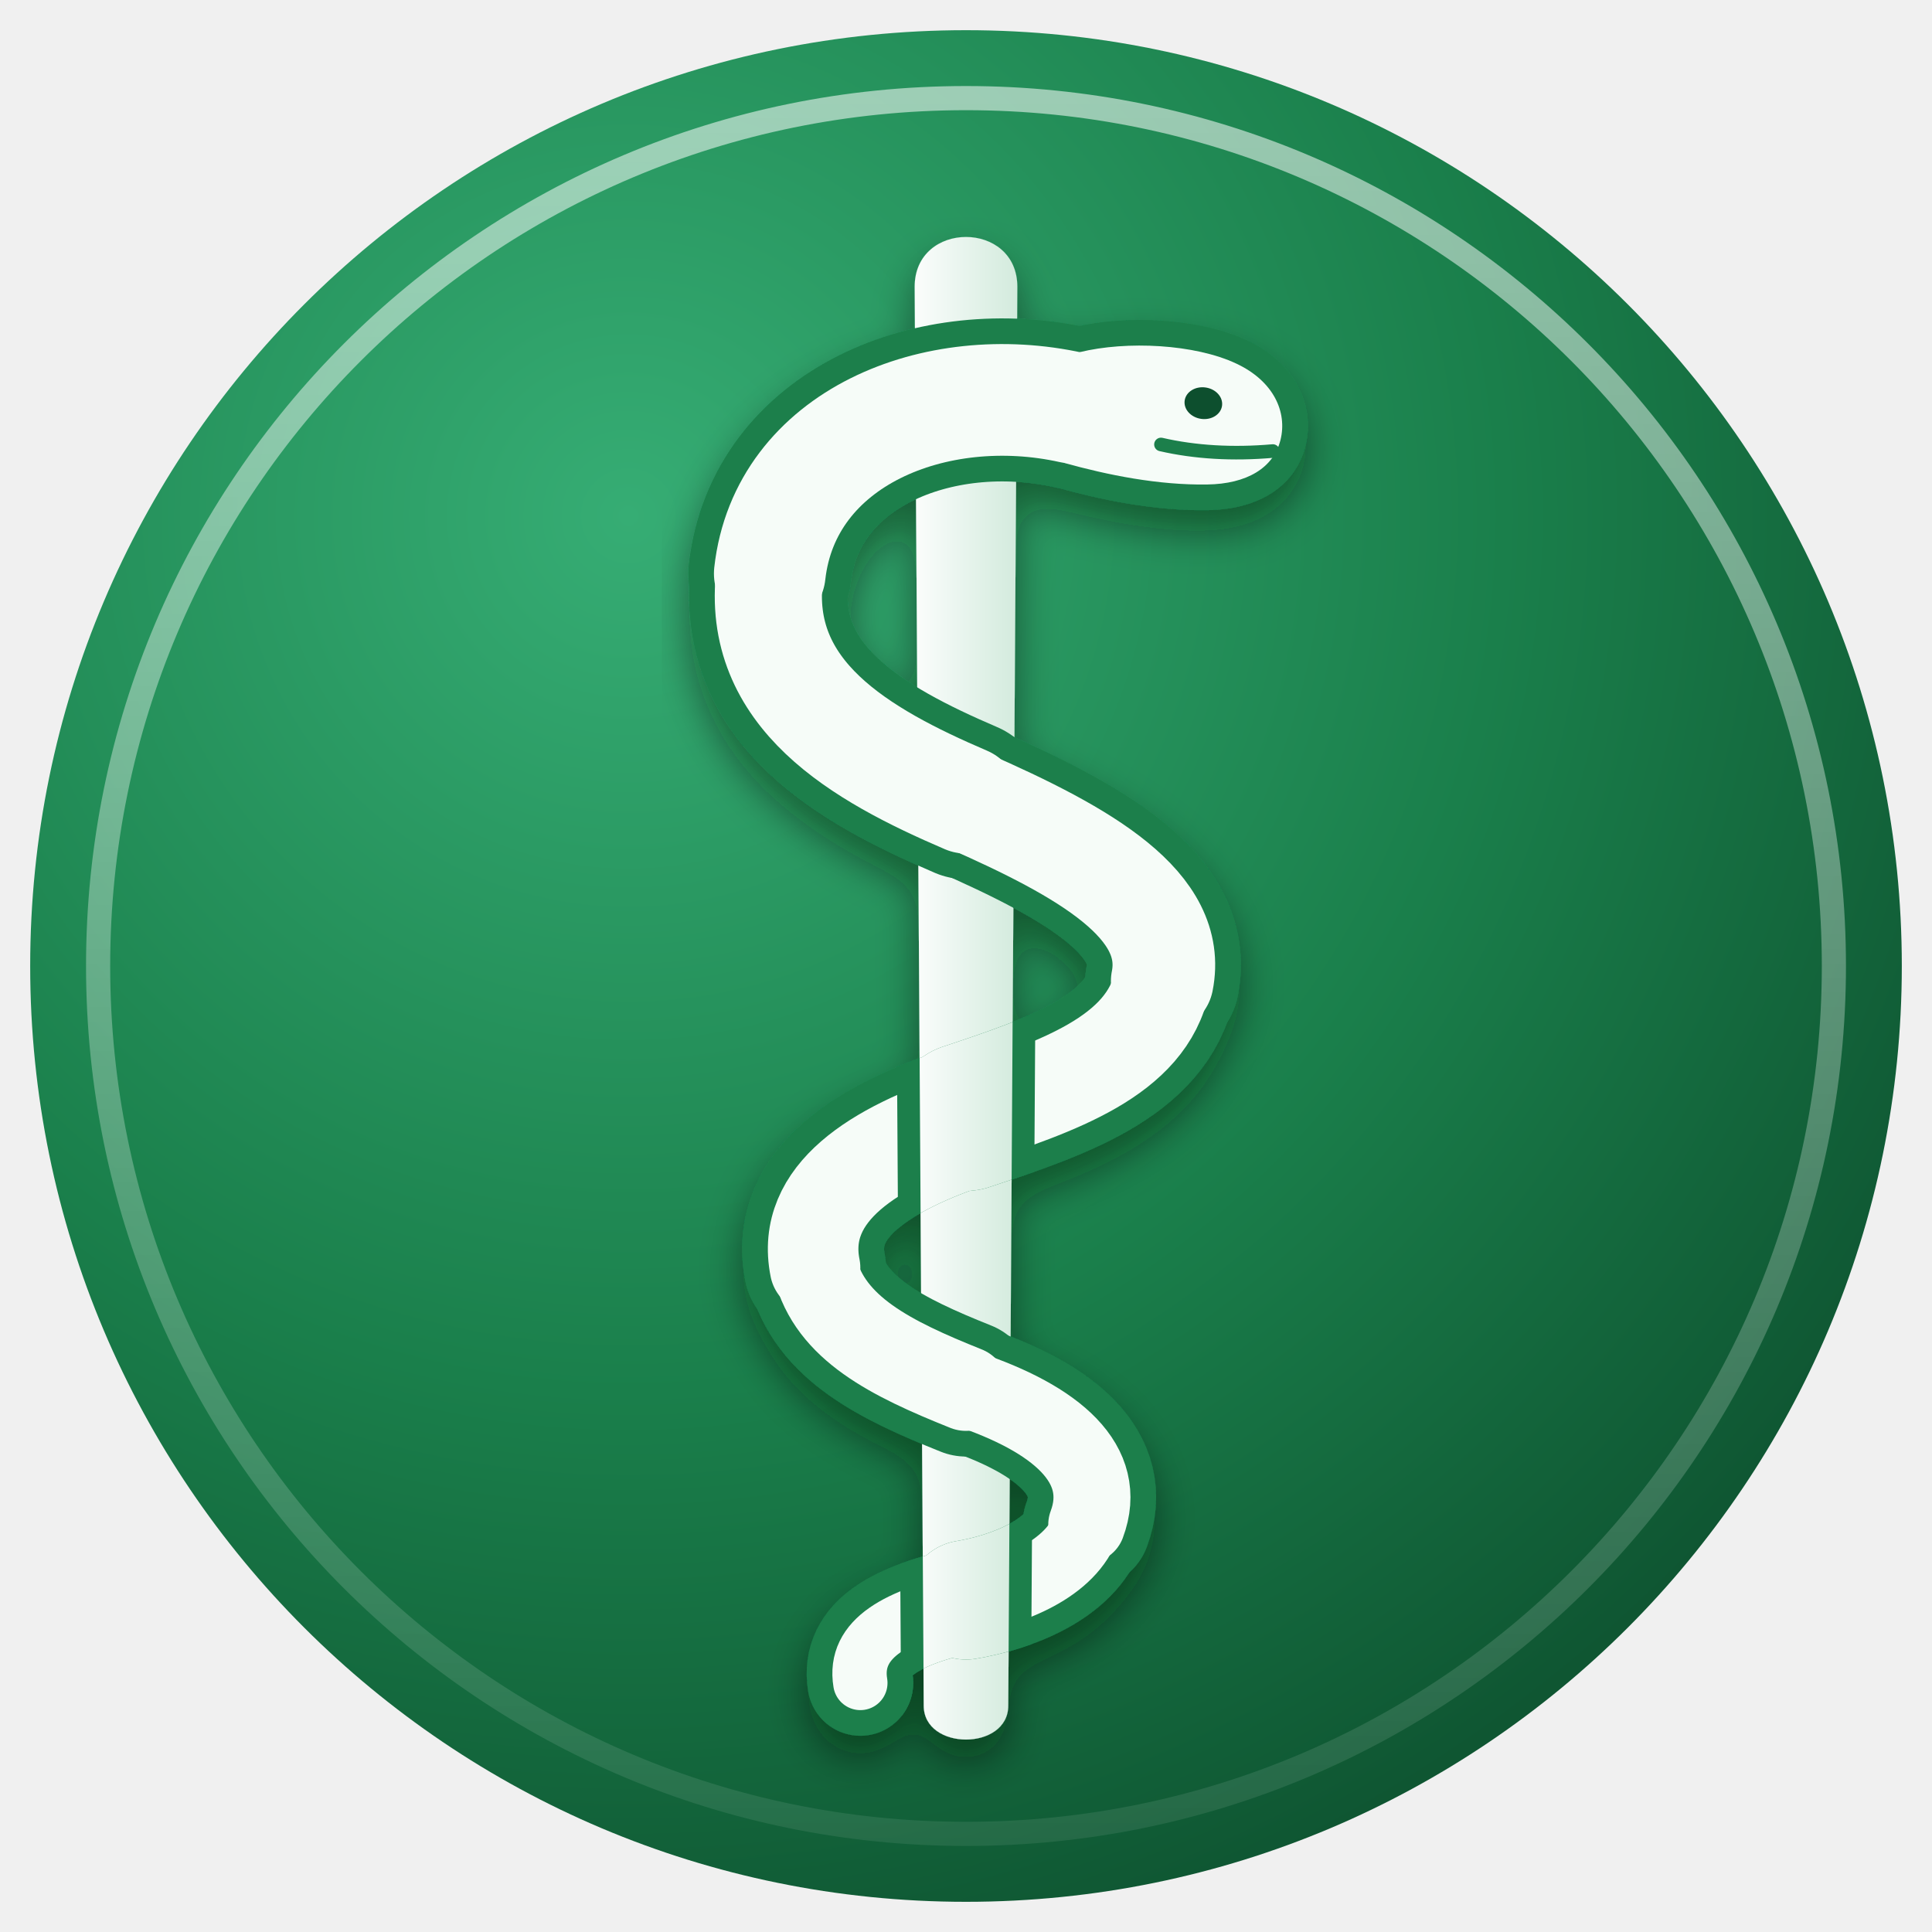
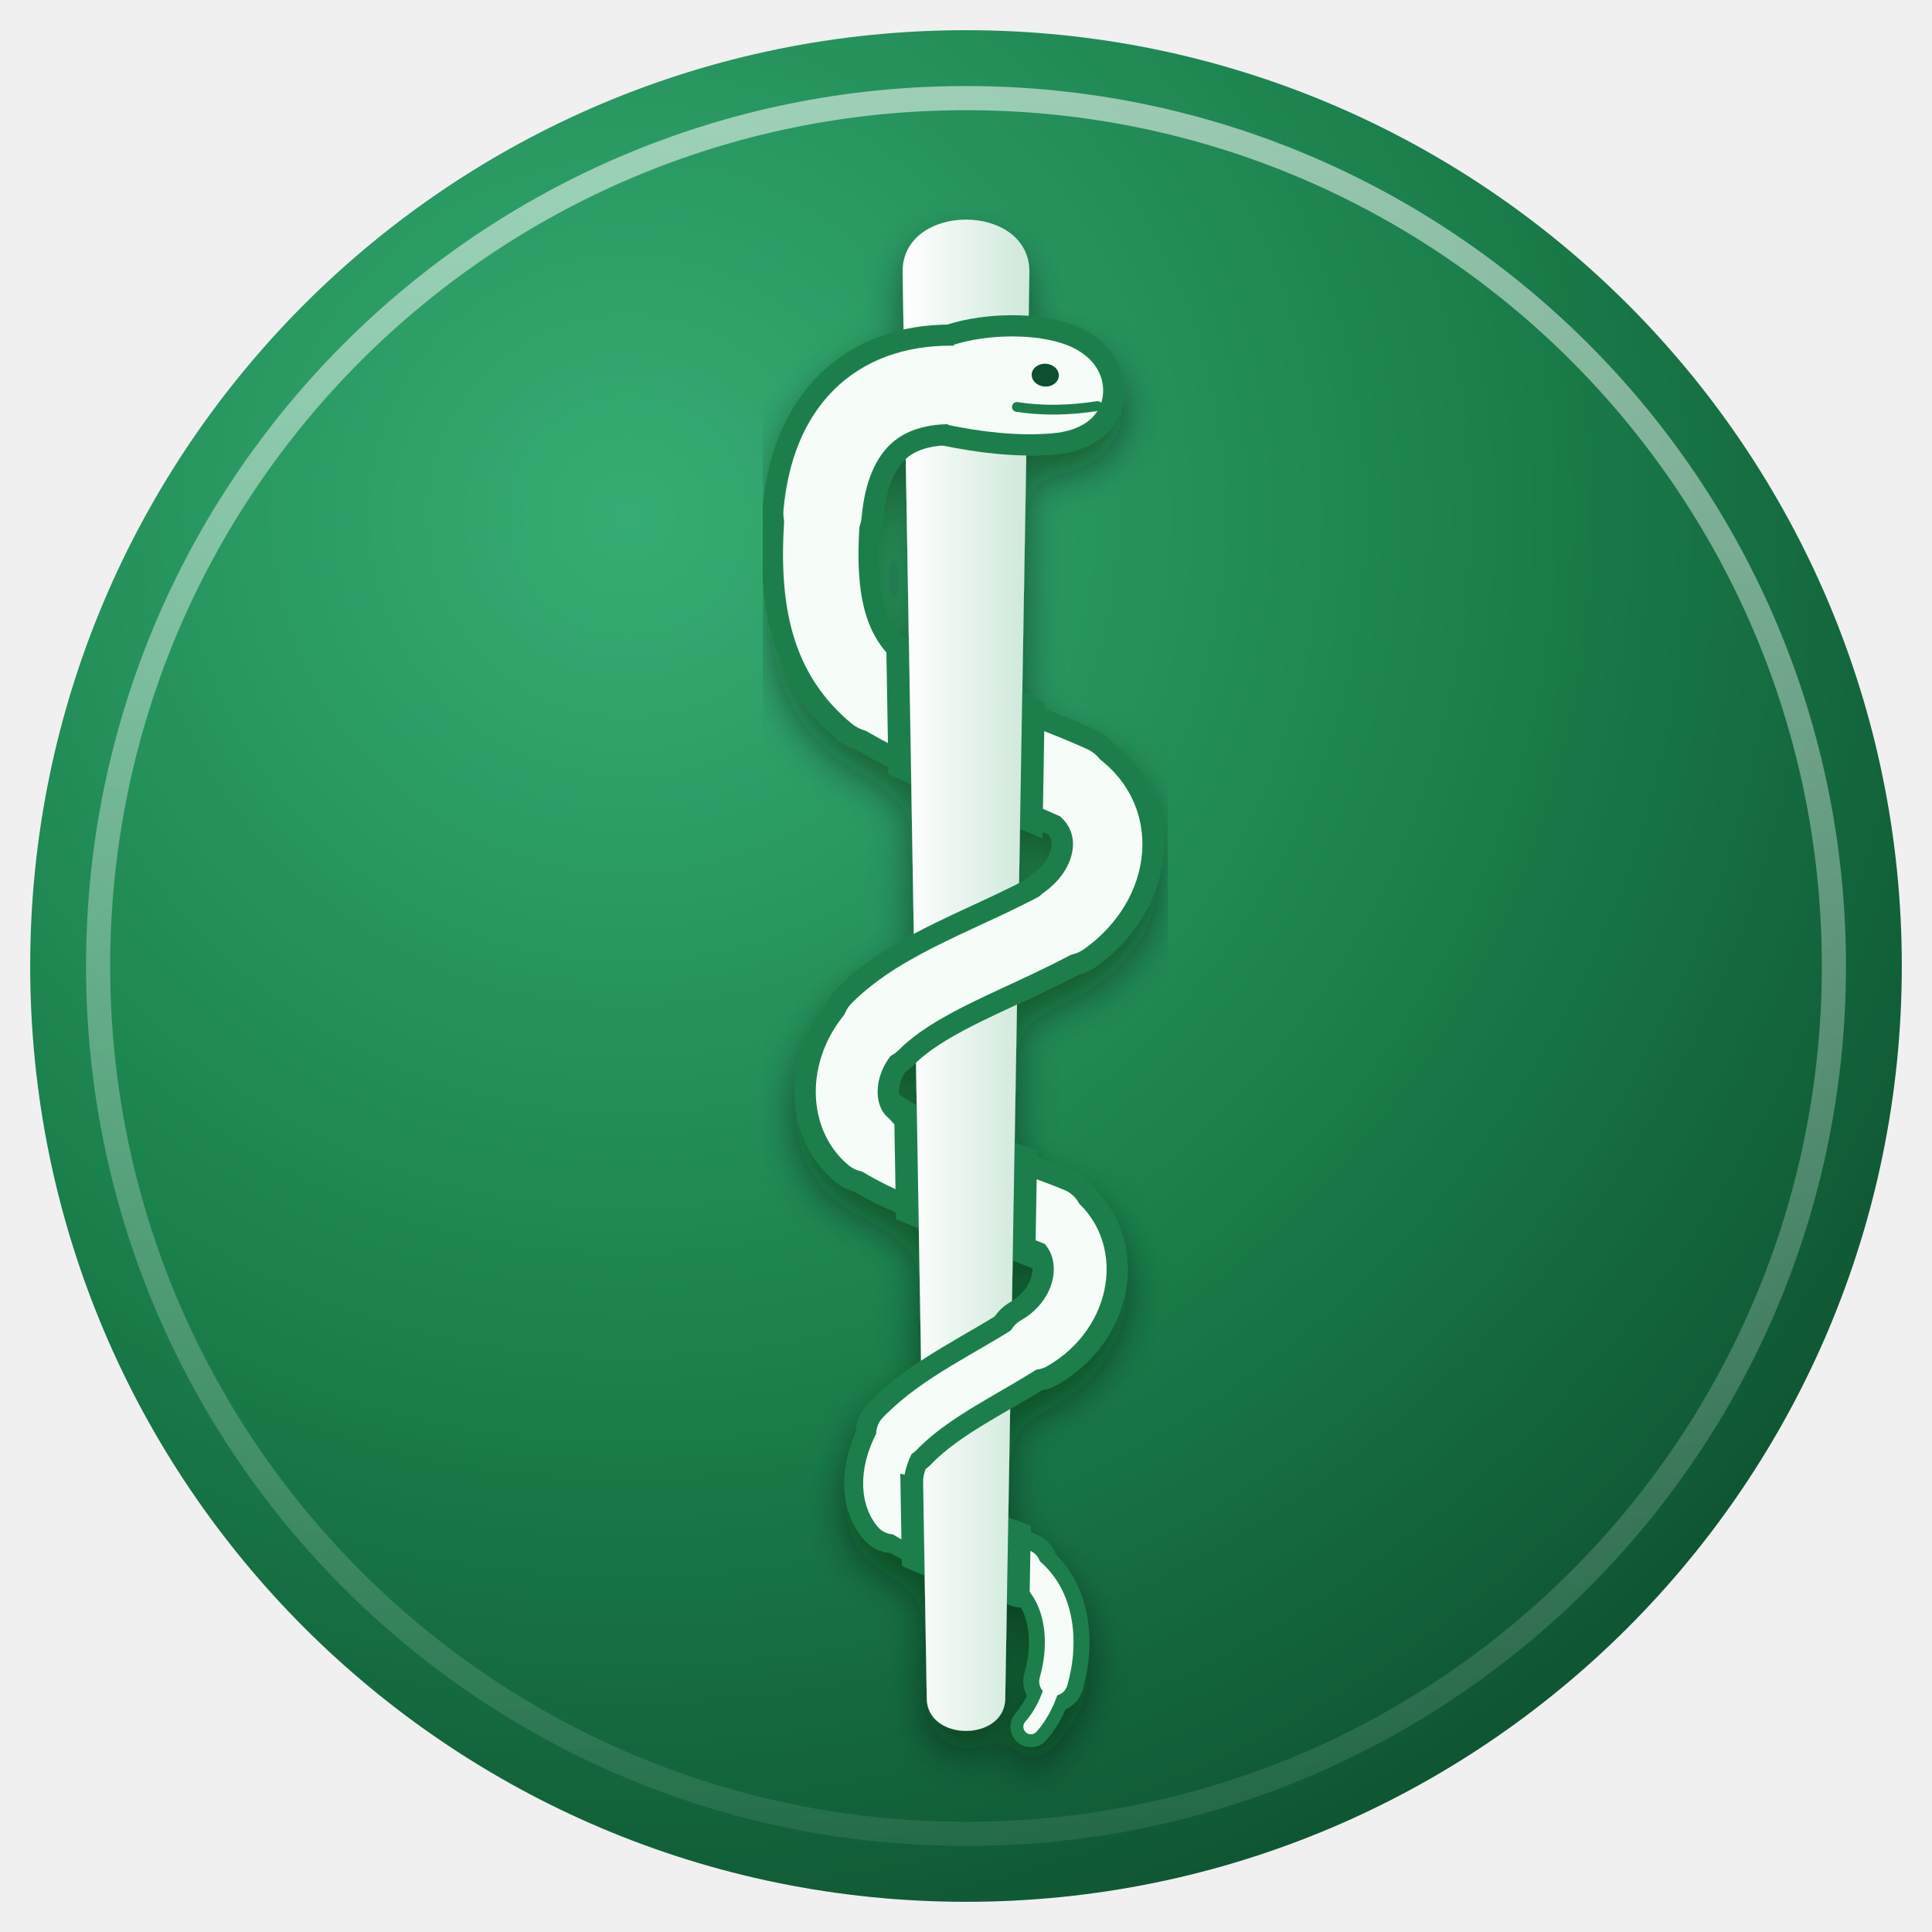
<svg xmlns="http://www.w3.org/2000/svg" viewBox="0 0 128 128" width="128" height="128">
  <defs>
    <radialGradient id="disc" cx="0.32" cy="0.26" r="0.85">
      <stop offset="0" stop-color="#36ad74" />
      <stop offset="0.55" stop-color="#1a7f4b" />
      <stop offset="1" stop-color="#0d4f2e" />
    </radialGradient>
    <linearGradient id="ring" x1="0" y1="0" x2="0" y2="1">
      <stop offset="0" stop-color="#ffffff" stop-opacity="0.55" />
      <stop offset="1" stop-color="#ffffff" stop-opacity="0.08" />
    </linearGradient>
    <linearGradient id="rod" gradientUnits="userSpaceOnUse" x1="60" y1="0" x2="68" y2="0">
      <stop offset="0" stop-color="#ffffff" />
      <stop offset="1" stop-color="#cfe9da" />
    </linearGradient>
    <filter id="lift" x="-20%" y="-20%" width="140%" height="140%">
      <feDropShadow dx="0" dy="1.4" stdDeviation="1.3" flood-color="#04210f" flood-opacity="0.45" />
    </filter>
    <mask id="behind" maskUnits="userSpaceOnUse" x="0" y="0" width="128" height="128">
      <g fill="none" stroke-linecap="round" stroke-linejoin="round">
-         <path d="M77 65 C76 70 70 72 64 74" stroke="#ffffff" stroke-width="9.8" />
-         <path d="M64 74 C58 76 53 79 54 84" stroke="#ffffff" stroke-width="9.4" />
-         <path d="M72 101 C71 104 67 105.5 64 106" stroke="#ffffff" stroke-width="7.9" />
-         <path d="M64 106 C59.5 107 56.5 108.5 57 111.5" stroke="#ffffff" stroke-width="7.0" />
+         <path d="M58 46 C62 48.5 67 50 71 51.8" stroke="#ffffff" stroke-width="8.4" />
+         <path d="M57.5 75.6 C61 78 66 79 69.8 80.6" stroke="#ffffff" stroke-width="7.4" />
+         <path d="M59.2 100.3 C61.5 102 65 102.6 67.8 103.8" stroke="#ffffff" stroke-width="5.4" />
      </g>
    </mask>
  </defs>
  <circle cx="64" cy="64" r="62" fill="url(#disc)" />
  <circle cx="64" cy="64" r="57.5" fill="none" stroke="url(#ring)" stroke-width="1.6" />
  <g filter="url(#lift)">
-     <path d="M60.6 19 C60.6 14.6 67.4 14.6 67.4 19 L66.8 113 C66.8 116 61.2 116 61.2 113 Z" fill="url(#rod)" />
+     <path d="M59.8 18 C59.8 13.4 68.2 13.4 68.2 18 L66.6 112.5 C66.6 115.4 61.4 115.4 61.4 112.5 Z" fill="url(#rod)" />
    <g fill="none" stroke-linecap="round" stroke-linejoin="round">
-       <path d="M71 27 C62 25 52 29 51 38" stroke="#1a7f4b" stroke-width="10.8" />
-       <path d="M51 38 C50 46 57 50 64 53" stroke="#1a7f4b" stroke-width="10.5" />
-       <path d="M64 53 C72 56.5 78 60 77 65" stroke="#1a7f4b" stroke-width="10.2" />
-       <path d="M77 65 C76 70 70 72 64 74" stroke="#1a7f4b" stroke-width="9.8" />
-       <path d="M64 74 C58 76 53 79 54 84" stroke="#1a7f4b" stroke-width="9.4" />
-       <path d="M54 84 C55 88 59 90 64 92" stroke="#1a7f4b" stroke-width="9.0" />
-       <path d="M64 92 C70 94 73.5 97 72 101" stroke="#1a7f4b" stroke-width="8.5" />
-       <path d="M72 101 C71 104 67 105.5 64 106" stroke="#1a7f4b" stroke-width="7.9" />
-       <path d="M64 106 C59.5 107 56.5 108.5 57 111.5" stroke="#1a7f4b" stroke-width="7.0" />
+       <path d="M63 25.5 C58 25.5 55 28.5 54.5 34" stroke="#1a7f4b" stroke-width="8.0" />
+       <path d="M54.5 34 C54 40 55 43.5 58 46" stroke="#1a7f4b" stroke-width="7.8" />
+       <path d="M58 46 C62 48.5 67 50 71 51.8" stroke="#1a7f4b" stroke-width="7.6" />
+       <path d="M71 51.8 C74.5 54 74 58.5 70.5 61" stroke="#1a7f4b" stroke-width="7.4" />
+       <path d="M70.5 61 C66 63.5 61 65 58 68" stroke="#1a7f4b" stroke-width="7.2" />
+       <path d="M58 68 C55.5 70.5 55.6 74 57.5 75.6" stroke="#1a7f4b" stroke-width="6.9" />
+       <path d="M57.5 75.6 C61 78 66 79 69.8 80.6" stroke="#1a7f4b" stroke-width="6.6" />
+       <path d="M69.8 80.6 C72.6 82.6 72 87 68.5 89" stroke="#1a7f4b" stroke-width="6.3" />
+       <path d="M68.5 89 C65.5 91 62 92.5 59.6 95" stroke="#1a7f4b" stroke-width="5.8" />
+       <path d="M59.6 95 C58.2 97.2 58.3 99.3 59.2 100.3" stroke="#1a7f4b" stroke-width="5.2" />
+       <path d="M59.2 100.3 C61.5 102 65 102.6 67.8 103.8" stroke="#1a7f4b" stroke-width="4.6" />
+       <path d="M67.8 103.8 C70.2 105.4 70.6 108.6 69.8 111.4" stroke="#1a7f4b" stroke-width="4.0" />
+       <path d="M69.8 111.4 C69.5 112.6 69 113.6 68.3 114.4" stroke="#1a7f4b" stroke-width="2.7" />
    </g>
-     <path transform="translate(71 27) rotate(8)" d="M0 -3.7 C3 -4.9 7.5 -5.3 10.4 -4.4 C13 -3.6 14.2 -1.7 14 0.2 C13.8 2.1 12.2 3.4 9.6 3.8 C6.4 4.3 3 4.1 0 3.7 Z" fill="#1a7f4b" stroke="#1a7f4b" stroke-width="3.4" stroke-linejoin="round" />
+     <path transform="translate(63 25.5) rotate(4) scale(0.72)" d="M0 -3.7 C3 -4.9 7.5 -5.3 10.4 -4.4 C13 -3.6 14.2 -1.7 14 0.2 C13.8 2.1 12.2 3.4 9.6 3.8 C6.4 4.3 3 4.1 0 3.7 Z" fill="#1a7f4b" stroke="#1a7f4b" stroke-width="3.9" stroke-linejoin="round" />
    <g fill="none" stroke-linecap="round" stroke-linejoin="round">
-       <path d="M71 27 C62 25 52 29 51 38" stroke="#f6fcf8" stroke-width="7.4" />
-       <path d="M51 38 C50 46 57 50 64 53" stroke="#f6fcf8" stroke-width="7.1" />
-       <path d="M64 53 C72 56.5 78 60 77 65" stroke="#f6fcf8" stroke-width="6.8" />
-       <path d="M77 65 C76 70 70 72 64 74" stroke="#f6fcf8" stroke-width="6.4" />
-       <path d="M64 74 C58 76 53 79 54 84" stroke="#f6fcf8" stroke-width="6.0" />
-       <path d="M54 84 C55 88 59 90 64 92" stroke="#f6fcf8" stroke-width="5.6" />
-       <path d="M64 92 C70 94 73.5 97 72 101" stroke="#f6fcf8" stroke-width="5.1" />
-       <path d="M72 101 C71 104 67 105.5 64 106" stroke="#f6fcf8" stroke-width="4.5" />
-       <path d="M64 106 C59.5 107 56.5 108.5 57 111.5" stroke="#f6fcf8" stroke-width="3.6" />
+       <path d="M63 25.5 C58 25.5 55 28.5 54.5 34" stroke="#f6fcf8" stroke-width="5.2" />
+       <path d="M54.5 34 C54 40 55 43.5 58 46" stroke="#f6fcf8" stroke-width="5.0" />
+       <path d="M58 46 C62 48.5 67 50 71 51.8" stroke="#f6fcf8" stroke-width="4.8" />
+       <path d="M71 51.8 C74.5 54 74 58.5 70.5 61" stroke="#f6fcf8" stroke-width="4.6" />
+       <path d="M70.5 61 C66 63.5 61 65 58 68" stroke="#f6fcf8" stroke-width="4.4" />
+       <path d="M58 68 C55.5 70.5 55.6 74 57.5 75.6" stroke="#f6fcf8" stroke-width="4.1" />
+       <path d="M57.5 75.6 C61 78 66 79 69.8 80.6" stroke="#f6fcf8" stroke-width="3.8" />
+       <path d="M69.8 80.6 C72.6 82.6 72 87 68.5 89" stroke="#f6fcf8" stroke-width="3.5" />
+       <path d="M68.5 89 C65.5 91 62 92.5 59.6 95" stroke="#f6fcf8" stroke-width="3.1" />
+       <path d="M59.6 95 C58.2 97.2 58.3 99.3 59.2 100.3" stroke="#f6fcf8" stroke-width="2.7" />
+       <path d="M59.2 100.3 C61.5 102 65 102.6 67.8 103.8" stroke="#f6fcf8" stroke-width="2.3" />
+       <path d="M67.8 103.8 C70.2 105.4 70.6 108.6 69.8 111.4" stroke="#f6fcf8" stroke-width="1.9" />
+       <path d="M69.8 111.4 C69.5 112.6 69 113.6 68.3 114.4" stroke="#f6fcf8" stroke-width="1.0" />
    </g>
-     <g transform="translate(71 27) rotate(8)">
+     <g transform="translate(63 25.5) rotate(4) scale(0.72)">
      <path d="M0 -3.7 C3 -4.9 7.5 -5.3 10.4 -4.4 C13 -3.6 14.2 -1.7 14 0.2 C13.8 2.1 12.2 3.4 9.6 3.8 C6.4 4.3 3 4.1 0 3.7 Z" fill="#f6fcf8" />
      <path d="M13.6 1 C11 1.6 8.5 1.8 6.2 1.6" fill="none" stroke="#1a7f4b" stroke-width="0.9" stroke-linecap="round" />
      <ellipse cx="8.6" cy="-1.5" rx="1.25" ry="1.05" fill="#0d4f2e" />
    </g>
    <g mask="url(#behind)">
-       <path d="M60.6 19 C60.6 14.6 67.4 14.6 67.4 19 L66.8 113 C66.8 116 61.2 116 61.2 113 Z" fill="none" stroke="#1a7f4b" stroke-width="3" />
-       <path d="M60.6 19 C60.6 14.6 67.4 14.6 67.4 19 L66.8 113 C66.8 116 61.2 116 61.2 113 Z" fill="url(#rod)" />
+       <path d="M59.8 18 C59.8 13.4 68.2 13.4 68.2 18 L66.6 112.5 C66.6 115.4 61.4 115.4 61.4 112.5 Z" fill="none" stroke="#1a7f4b" stroke-width="3" />
+       <path d="M59.8 18 C59.8 13.4 68.2 13.4 68.2 18 L66.6 112.5 C66.6 115.4 61.4 115.4 61.4 112.5 Z" fill="url(#rod)" />
    </g>
  </g>
</svg>
